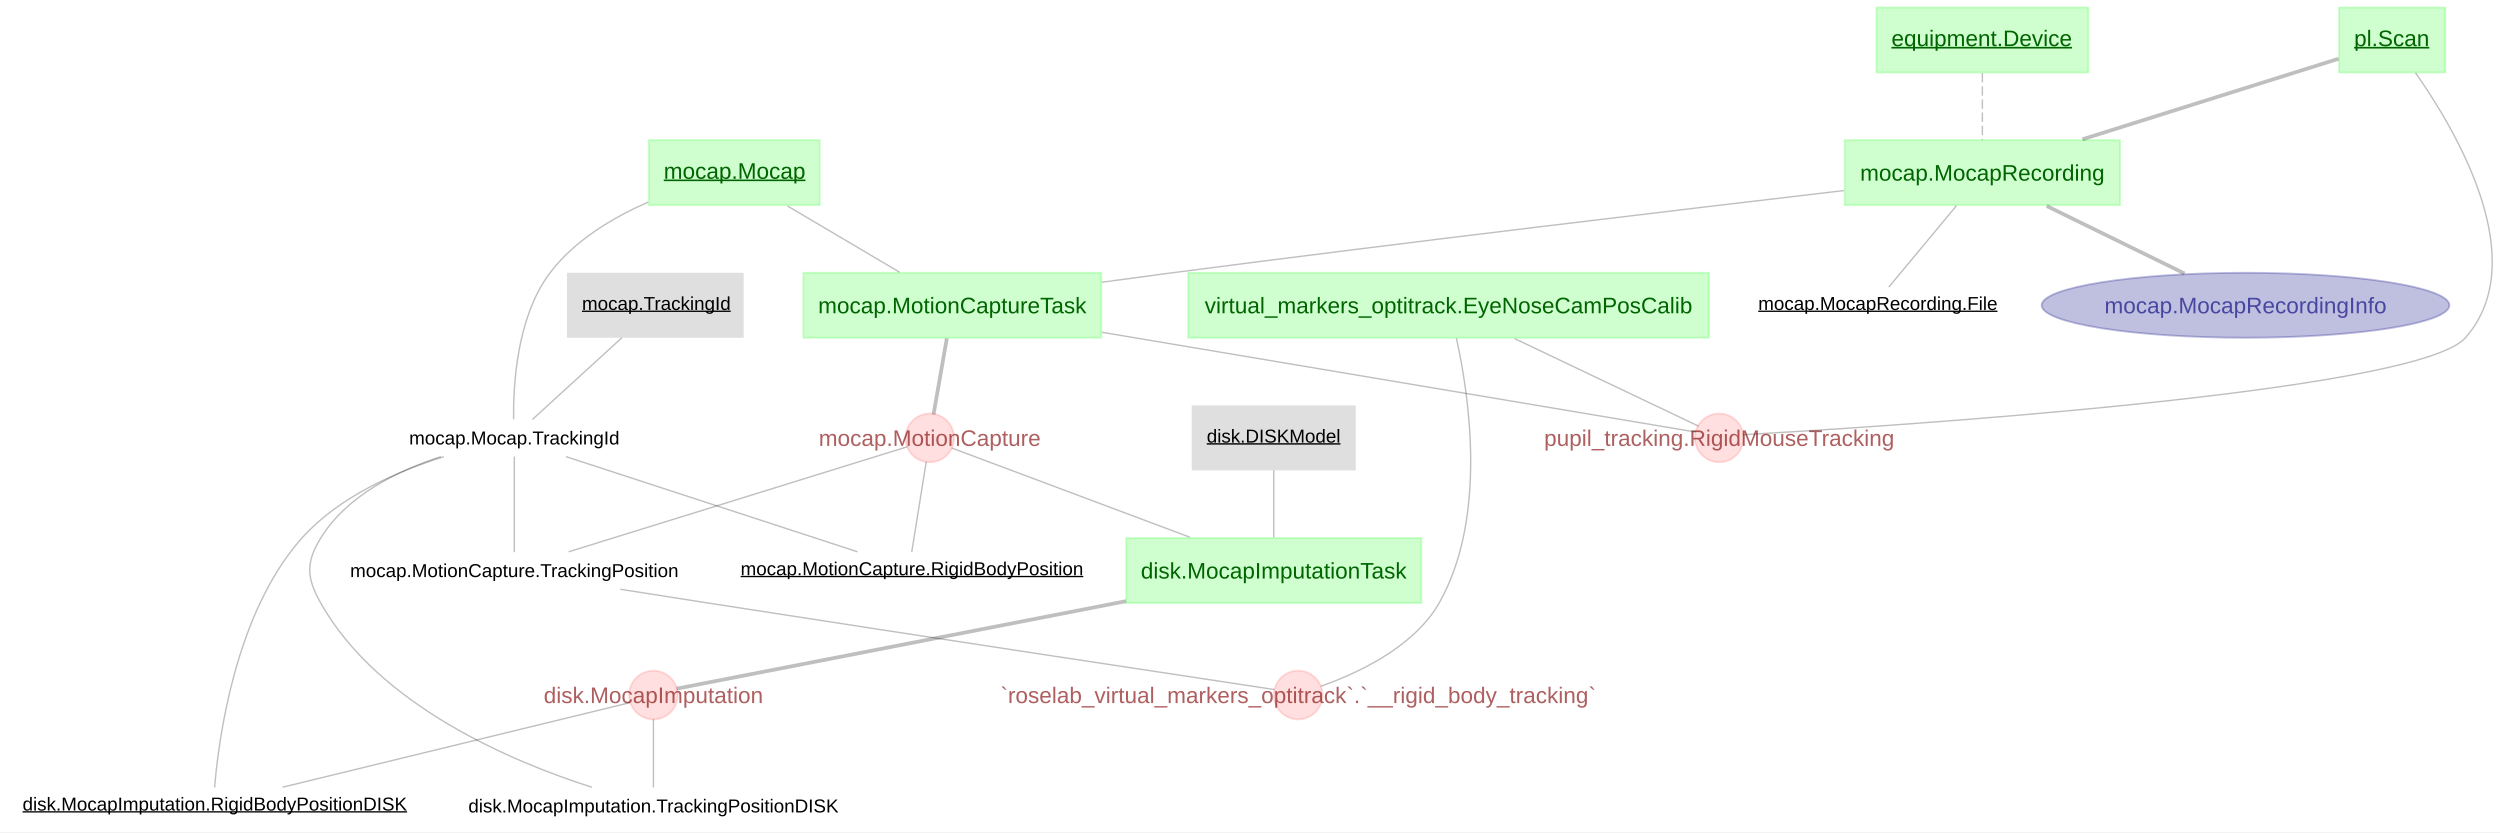
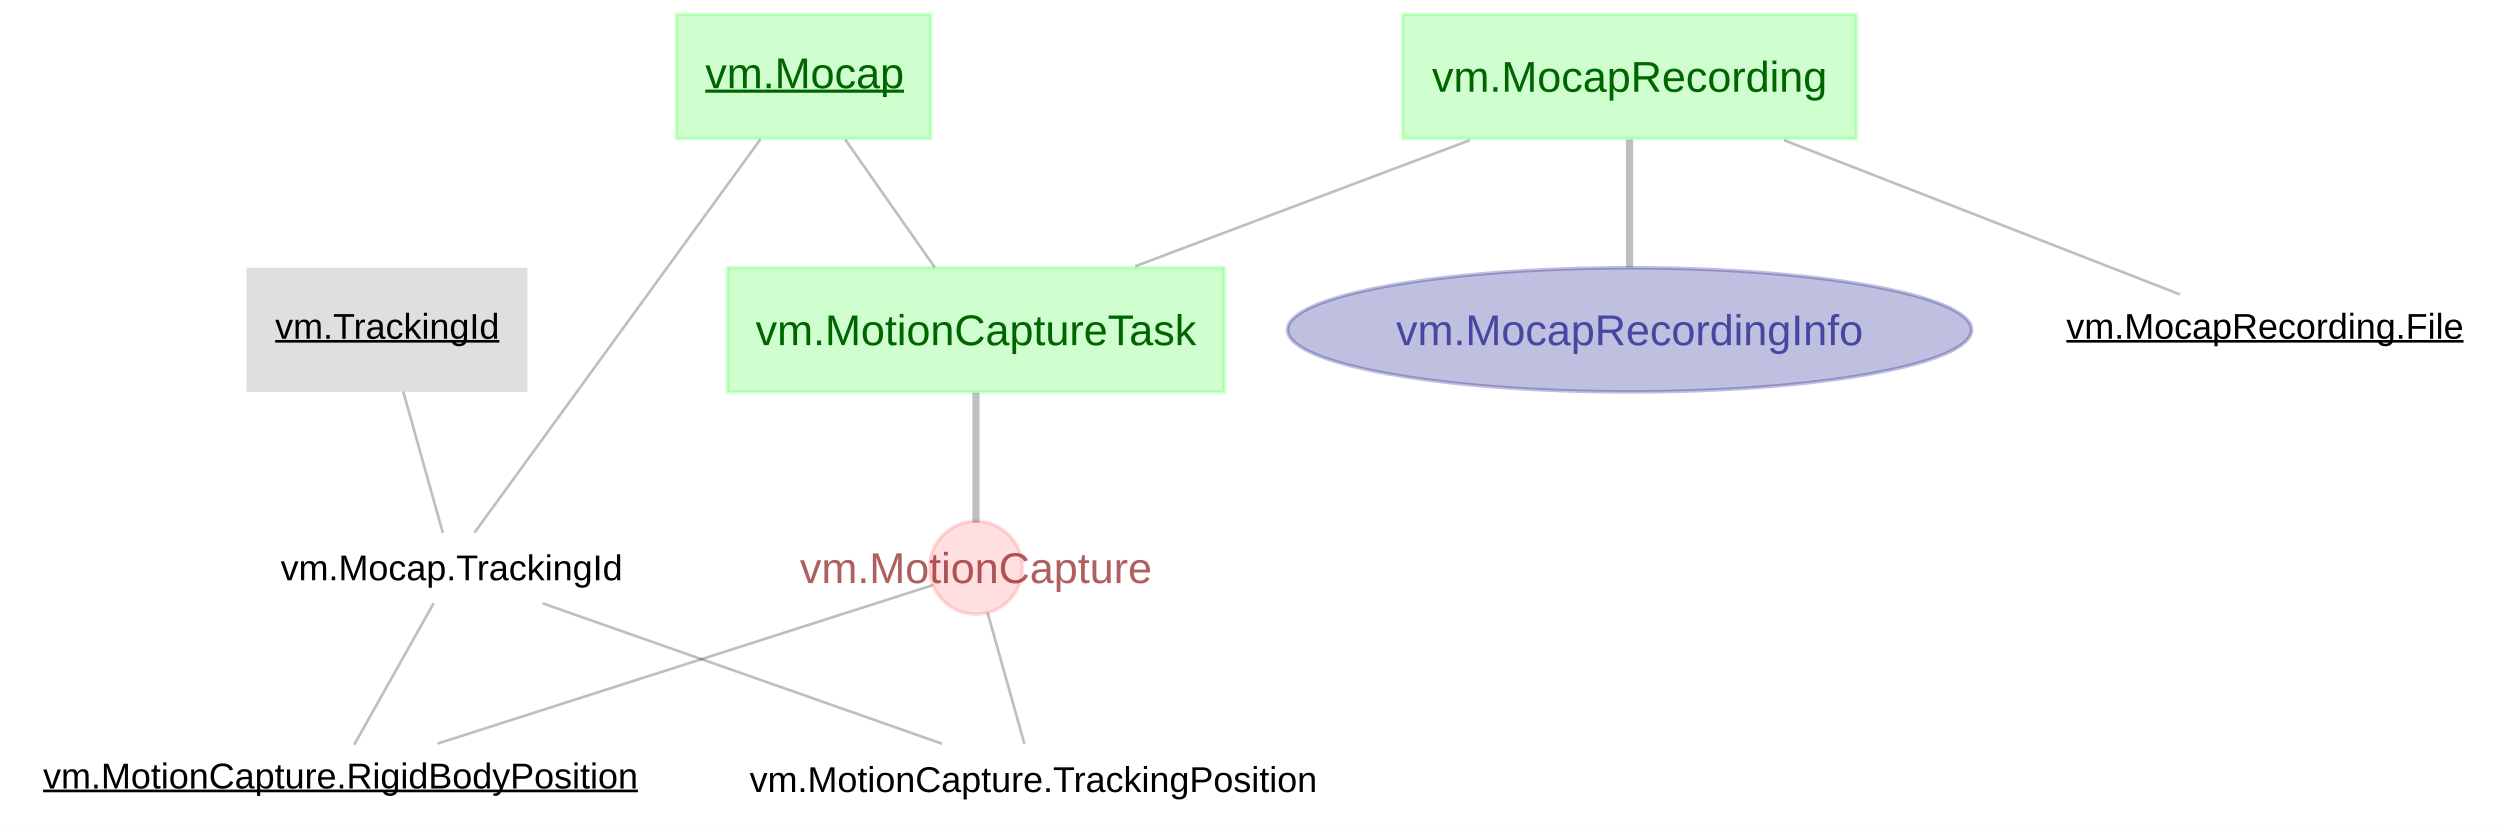
- <svg xmlns="http://www.w3.org/2000/svg" xmlns:xlink="http://www.w3.org/1999/xlink" width="1330pt" height="443pt" viewBox="0.00 0.00 1330.00 443.00">
-   <g id="graph0" class="graph" transform="scale(1 1) rotate(0) translate(4 438.72)">
-     <polygon fill="white" stroke="none" points="-4,4 -4,-438.72 1326.14,-438.72 1326.14,4 -4,4" />
+ <svg xmlns="http://www.w3.org/2000/svg" xmlns:xlink="http://www.w3.org/1999/xlink" width="696pt" height="231pt" viewBox="0.00 0.00 696.12 231.04">
+   <g id="graph0" class="graph" transform="scale(1 1) rotate(0) translate(4 227.04)">
+     <polygon fill="white" stroke="none" points="-4,4 -4,-227.04 692.12,-227.04 692.12,4 -4,4" />
    <g id="node1" class="node">
-       <ellipse fill="#ff0000" fill-opacity="0.125" stroke="#ff0000" stroke-opacity="0.125" cx="686.62" cy="-68.96" rx="12.96" ry="12.96" />
-       <text xml:space="preserve" text-anchor="middle" x="686.62" y="-64.69" font-family="arial" font-size="12.00" fill="#7f0000" fill-opacity="0.627">`roselab_virtual_markers_optitrack`.`__rigid_body_tracking`</text>
-     </g>
-     <g id="node2" class="node">
-       <g id="a_node2">
-         <a xlink:title="camera                ------------------------------ camera_description=&quot;&quot;  ">
-           <polygon fill="#00ff00" fill-opacity="0.188" stroke="#00ff00" stroke-opacity="0.188" points="1107,-434.72 994.25,-434.72 994.25,-400.16 1107,-400.16 1107,-434.72" />
-           <text xml:space="preserve" text-anchor="start" x="1002.25" y="-414.17" font-family="arial" text-decoration="underline" font-size="12.00" fill="darkgreen">equipment.Device</text>
+       <g id="a_node1">
+         <a xlink:title="mocap_name            ------------------------------ description=&quot;&quot;        ">
+           <polygon fill="#00ff00" fill-opacity="0.188" stroke="#00ff00" stroke-opacity="0.188" points="255.12,-223.04 184.38,-223.04 184.38,-188.48 255.12,-188.48 255.12,-223.04" />
+           <text text-anchor="start" x="192.38" y="-202.49" font-family="arial" text-decoration="underline" font-size="12.00" fill="darkgreen">vm.Mocap</text>
        </a>
      </g>
    </g>
-     <g id="node5" class="node">
-       <g id="a_node5">
-         <a xlink:title="→ pl.Scan ------------------------------ → equipment.Device ">
-           <polygon fill="#00ff00" fill-opacity="0.188" stroke="#00ff00" stroke-opacity="0.188" points="1123.88,-364.16 977.38,-364.16 977.38,-329.6 1123.88,-329.6 1123.88,-364.16" />
-           <text xml:space="preserve" text-anchor="middle" x="1050.62" y="-342.61" font-family="arial" font-size="12.00" fill="darkgreen">mocap.MocapRecording</text>
+     <g id="node3" class="node">
+       <g id="a_node3">
+         <a xlink:title="→ vm.Mocap → vm.TrackingId ">
+           <polygon fill="none" stroke="none" points="177,-78.96 66.5,-78.96 66.5,-58.96 177,-58.96 177,-78.96" />
+           <text text-anchor="middle" x="121.75" y="-65.46" font-family="arial" font-size="10.00">vm.Mocap.TrackingId</text>
        </a>
      </g>
    </g>
    <g id="edge1" class="edge">
-       <path fill="none" stroke="#000000" stroke-width="0.75" stroke-dasharray="5,2" stroke-opacity="0.251" d="M1050.62,-399.84C1050.62,-389.06 1050.62,-375.07 1050.62,-364.32" />
+       <path fill="none" stroke="#000000" stroke-width="0.75" stroke-opacity="0.251" d="M207.73,-188.23C186.78,-159.41 144.25,-100.9 128.13,-78.74" />
    </g>
-     <g id="node3" class="node">
-       <g id="a_node3">
-         <a xlink:title="disk_model_name       ------------------------------ model_path            model_description=&quot;&quot;  data_type             n_keypoints           seq_length            network_type          ">
-           <polygon fill="#000000" fill-opacity="0.125" stroke="none" points="717.25,-223.04 630,-223.04 630,-188.48 717.25,-188.48 717.25,-223.04" />
-           <text xml:space="preserve" text-anchor="start" x="638" y="-203.26" font-family="arial" text-decoration="underline" font-size="10.00">disk.DISKModel</text>
-         </a>
-       </g>
-     </g>
-     <g id="node8" class="node">
-       <g id="a_node8">
-         <a xlink:title="→ mocap.MotionCapture → disk.DISKModel ------------------------------ task_mode             output_dir=&quot;&quot;         disk_params=null      task_description=&quot;&quot;   ">
-           <polygon fill="#00ff00" fill-opacity="0.188" stroke="#00ff00" stroke-opacity="0.188" points="752.12,-152.48 595.12,-152.48 595.12,-117.92 752.12,-117.92 752.12,-152.48" />
-           <text xml:space="preserve" text-anchor="middle" x="673.62" y="-130.93" font-family="arial" font-size="12.00" fill="darkgreen">disk.MocapImputationTask</text>
+     <g id="node5" class="node">
+       <g id="a_node5">
+         <a xlink:title="→ vm.MocapRecording → vm.Mocap ------------------------------ csv_path=&quot;&quot;           ">
+           <polygon fill="#00ff00" fill-opacity="0.188" stroke="#00ff00" stroke-opacity="0.188" points="336.88,-152.48 198.62,-152.48 198.62,-117.92 336.88,-117.92 336.88,-152.48" />
+           <text text-anchor="middle" x="267.75" y="-130.93" font-family="arial" font-size="12.00" fill="darkgreen">vm.MotionCaptureTask</text>
        </a>
      </g>
    </g>
    <g id="edge2" class="edge">
-       <path fill="none" stroke="#000000" stroke-width="0.75" stroke-opacity="0.251" d="M673.62,-188.51C673.62,-177.74 673.62,-163.65 673.62,-152.81" />
+       <path fill="none" stroke="#000000" stroke-width="0.75" stroke-opacity="0.251" d="M231.37,-188.16C238.92,-177.38 248.71,-163.39 256.24,-152.64" />
    </g>
-     <g id="node4" class="node">
-       <g id="a_node4">
-         <a xlink:title="→ disk.MocapImputation → mocap.Mocap.TrackingId rigid_body            ------------------------------ frame_index           timestamps            x_pos                 y_pos                 z_pos                 qw                    qx                    qy                    qz                    roll                  pitch                 yaw                   uncertainty           imputed_mask          ">
-           <polygon fill="none" stroke="none" points="219.25,-20 0,-20 0,0 219.25,0 219.25,-20" />
-           <text xml:space="preserve" text-anchor="start" x="8" y="-7.5" font-family="arial" text-decoration="underline" font-size="10.00">disk.MocapImputation.RigidBodyPositionDISK</text>
+     <g id="node2" class="node">
+       <g id="a_node2">
+         <a xlink:title="→ vm.MocapRecording file_id               ------------------------------ file_path             ">
+           <polygon fill="none" stroke="none" points="688.12,-145.2 563.38,-145.2 563.38,-125.2 688.12,-125.2 688.12,-145.2" />
+           <text text-anchor="start" x="571.38" y="-132.7" font-family="arial" text-decoration="underline" font-size="10.00">vm.MocapRecording.File</text>
        </a>
      </g>
    </g>
    <g id="node7" class="node">
      <g id="a_node7">
-         <a xlink:title="→ mocap.MocapRecording file_id               ------------------------------ file_path             ">
-           <polygon fill="none" stroke="none" points="1063.88,-286.32 923.38,-286.32 923.38,-266.32 1063.88,-266.32 1063.88,-286.32" />
-           <text xml:space="preserve" text-anchor="start" x="931.38" y="-273.82" font-family="arial" text-decoration="underline" font-size="10.00">mocap.MocapRecording.File</text>
+         <a xlink:title="→ vm.MotionCapture → vm.Mocap.TrackingId rigid_body            ------------------------------ frame_index           timestamps            x_pos                 y_pos                 z_pos                 qw                    qx                    qy                    qz                    roll                  pitch                 yaw                   INDEX (frame_index) INDEX (timestamps) INDEX (x_pos) INDEX (y_pos) INDEX (z_pos) INDEX (qw) INDEX (qx) INDEX (qy) INDEX (qz) INDEX (roll) INDEX (pitch) INDEX (yaw) ">
+           <polygon fill="none" stroke="none" points="179.5,-20 0,-20 0,0 179.5,0 179.5,-20" />
+           <text text-anchor="start" x="8" y="-7.5" font-family="arial" text-decoration="underline" font-size="10.00">vm.MotionCapture.RigidBodyPosition</text>
        </a>
      </g>
    </g>
    <g id="edge3" class="edge">
-       <path fill="none" stroke="#000000" stroke-width="0.75" stroke-opacity="0.251" d="M1036.83,-329.28C1025.49,-315.65 1009.89,-296.88 1000.87,-286.03" />
+       <path fill="none" stroke="#000000" stroke-width="0.75" stroke-opacity="0.251" d="M116.75,-59.06C110.7,-48.3 100.59,-30.3 94.61,-19.65" />
    </g>
    <g id="node9" class="node">
      <g id="a_node9">
-         <a xlink:title="→ mocap.MocapRecording ------------------------------ nframes               sampling_rate_hz      duration_s            metadata              ">
-           <ellipse fill="#00007f" fill-opacity="0.251" stroke="#00007f" stroke-opacity="0.251" cx="1190.62" cy="-276.32" rx="108.47" ry="17.28" />
-           <text xml:space="preserve" text-anchor="middle" x="1190.62" y="-272.05" font-family="arial" font-size="12.00" fill="#00007f" fill-opacity="0.627">mocap.MocapRecordingInfo</text>
+         <a xlink:title="→ vm.MotionCapture → vm.Mocap.TrackingId ------------------------------ frame_index           timestamps            x_pos                 y_pos                 z_pos                 INDEX (frame_index) INDEX (timestamps) INDEX (x_pos) INDEX (y_pos) INDEX (z_pos) ">
+           <polygon fill="none" stroke="none" points="369.75,-20 197.75,-20 197.75,0 369.75,0 369.75,-20" />
+           <text text-anchor="middle" x="283.75" y="-6.5" font-family="arial" font-size="10.00">vm.MotionCapture.TrackingPosition</text>
        </a>
      </g>
    </g>
    <g id="edge4" class="edge">
-       <path fill="none" stroke="#000000" stroke-width="2" stroke-opacity="0.251" d="M1084.87,-329.11C1107.22,-318.17 1136.2,-303.97 1158.17,-293.21" />
+       <path fill="none" stroke="#000000" stroke-width="0.75" stroke-opacity="0.251" d="M147.06,-59.06C177.41,-48.39 227.96,-30.61 258.35,-19.93" />
    </g>
-     <g id="node11" class="node">
-       <g id="a_node11">
-         <a xlink:title="→ mocap.MocapRecording → mocap.Mocap ------------------------------ csv_path=&quot;&quot;           ">
-           <polygon fill="#00ff00" fill-opacity="0.188" stroke="#00ff00" stroke-opacity="0.188" points="581.88,-293.6 423.38,-293.6 423.38,-259.04 581.88,-259.04 581.88,-293.6" />
-           <text xml:space="preserve" text-anchor="middle" x="502.62" y="-272.05" font-family="arial" font-size="12.00" fill="darkgreen">mocap.MotionCaptureTask</text>
+     <g id="node4" class="node">
+       <g id="a_node4">
+         <a xlink:title="→ vm.MocapRecording ------------------------------ nframes               sampling_rate_hz      duration_s            metadata              ">
+           <ellipse fill="#00007f" fill-opacity="0.251" stroke="#00007f" stroke-opacity="0.251" cx="449.75" cy="-135.2" rx="95.24" ry="17.28" />
+           <text text-anchor="middle" x="449.75" y="-130.93" font-family="arial" font-size="12.00" fill="#00007f" fill-opacity="0.627">vm.MocapRecordingInfo</text>
+         </a>
+       </g>
+     </g>
+     <g id="node6" class="node">
+       <g id="a_node6">
+         <a xlink:title="→ vm.MotionCaptureTask ------------------------------ import_time           ">
+           <ellipse fill="#ff0000" fill-opacity="0.125" stroke="#ff0000" stroke-opacity="0.125" cx="267.75" cy="-68.96" rx="12.96" ry="12.96" />
+           <text text-anchor="middle" x="267.75" y="-64.69" font-family="arial" font-size="12.00" fill="#7f0000" fill-opacity="0.627">vm.MotionCapture</text>
        </a>
      </g>
    </g>
    <g id="edge5" class="edge">
-       <path fill="none" stroke="#000000" stroke-width="0.75" stroke-opacity="0.251" d="M976.98,-337.35C891.13,-327.3 745.01,-309.93 619.62,-293.6 607.52,-292.02 594.73,-290.3 582.21,-288.59" />
-     </g>
-     <g id="node6" class="node">
-       <g id="a_node6">
-         <a xlink:title="→ mocap.Mocap → mocap.TrackingId ">
-           <polygon fill="none" stroke="none" points="332.75,-215.76 206.5,-215.76 206.5,-195.76 332.75,-195.76 332.75,-215.76" />
-           <text xml:space="preserve" text-anchor="middle" x="269.62" y="-202.26" font-family="arial" font-size="10.00">mocap.Mocap.TrackingId</text>
-         </a>
-       </g>
+       <path fill="none" stroke="#000000" stroke-width="2" stroke-opacity="0.251" d="M267.75,-117.66C267.75,-106.36 267.75,-91.66 267.75,-81.58" />
    </g>
    <g id="edge6" class="edge">
-       <path fill="none" stroke="#000000" stroke-width="0.75" stroke-opacity="0.251" d="M232.13,-195.77C207.56,-188.08 176.43,-174.65 156.62,-152.48 120.76,-112.33 112.15,-44.03 110.18,-19.82" />
-     </g>
-     <g id="node12" class="node">
-       <g id="a_node12">
-         <a xlink:title="→ disk.MocapImputation → mocap.Mocap.TrackingId ------------------------------ frame_index           timestamps            x_pos                 y_pos                 z_pos                 uncertainty           imputed_mask          ">
-           <polygon fill="none" stroke="none" points="449.5,-20 237.75,-20 237.75,0 449.5,0 449.5,-20" />
-           <text xml:space="preserve" text-anchor="middle" x="343.62" y="-6.5" font-family="arial" font-size="10.00">disk.MocapImputation.TrackingPositionDISK</text>
-         </a>
-       </g>
+       <path fill="none" stroke="#000000" stroke-width="0.75" stroke-opacity="0.251" d="M255.79,-64.13C227.81,-55.18 157.44,-32.66 117.87,-20" />
    </g>
    <g id="edge7" class="edge">
-       <path fill="none" stroke="#000000" stroke-width="0.75" stroke-opacity="0.251" d="M230.55,-195.81C207.63,-188.33 180.53,-175.12 166.62,-152.48 158.59,-139.39 159.09,-131.31 166.62,-117.92 197.44,-63.17 268.84,-33.31 310.93,-19.89" />
+       <path fill="none" stroke="#000000" stroke-width="0.75" stroke-opacity="0.251" d="M270.99,-56.43C274.02,-45.64 278.49,-29.74 281.25,-19.9" />
    </g>
-     <g id="node13" class="node">
-       <g id="a_node13">
-         <a xlink:title="→ mocap.MotionCapture → mocap.Mocap.TrackingId rigid_body            ------------------------------ frame_index           timestamps            x_pos                 y_pos                 z_pos                 qw                    qx                    qy                    qz                    roll                  pitch                 yaw                   INDEX (frame_index) INDEX (timestamps) INDEX (x_pos) INDEX (y_pos) INDEX (z_pos) INDEX (qw) INDEX (qx) INDEX (qy) INDEX (qz) INDEX (roll) INDEX (pitch) INDEX (yaw) ">
-           <polygon fill="none" stroke="none" points="577.25,-145.2 382,-145.2 382,-125.2 577.25,-125.2 577.25,-145.2" />
-           <text xml:space="preserve" text-anchor="start" x="390" y="-132.7" font-family="arial" text-decoration="underline" font-size="10.00">mocap.MotionCapture.RigidBodyPosition</text>
+     <g id="node8" class="node">
+       <g id="a_node8">
+         <a xlink:title="→ `roselab_scan`.`scan` ------------------------------ → `roselab_equipment`.`device` ">
+           <polygon fill="#00ff00" fill-opacity="0.188" stroke="#00ff00" stroke-opacity="0.188" points="512.88,-223.04 386.62,-223.04 386.62,-188.48 512.88,-188.48 512.88,-223.04" />
+           <text text-anchor="middle" x="449.75" y="-201.49" font-family="arial" font-size="12.00" fill="darkgreen">vm.MocapRecording</text>
        </a>
      </g>
    </g>
    <g id="edge8" class="edge">
-       <path fill="none" stroke="#000000" stroke-width="0.75" stroke-opacity="0.251" d="M297.08,-195.8C337.33,-182.66 411.91,-158.31 452.16,-145.17" />
+       <path fill="none" stroke="#000000" stroke-width="0.75" stroke-opacity="0.251" d="M492.8,-187.99C527.61,-174.43 575.23,-155.88 603.02,-145.05" />
    </g>
-     <g id="node14" class="node">
-       <g id="a_node14">
-         <a xlink:title="→ mocap.MotionCapture → mocap.Mocap.TrackingId ------------------------------ frame_index           timestamps            x_pos                 y_pos                 z_pos                 INDEX (frame_index) INDEX (timestamps) INDEX (x_pos) INDEX (y_pos) INDEX (z_pos) ">
-           <polygon fill="none" stroke="none" points="363.5,-145.2 175.75,-145.2 175.75,-125.2 363.5,-125.2 363.5,-145.2" />
-           <text xml:space="preserve" text-anchor="middle" x="269.62" y="-131.7" font-family="arial" font-size="10.00">mocap.MotionCapture.TrackingPosition</text>
+     <g id="edge9" class="edge">
+       <path fill="none" stroke="#000000" stroke-width="2" stroke-opacity="0.251" d="M449.75,-188.16C449.75,-177.38 449.75,-163.39 449.75,-152.64" />
+     </g>
+     <g id="edge10" class="edge">
+       <path fill="none" stroke="#000000" stroke-width="0.75" stroke-opacity="0.251" d="M405.23,-187.99C376.92,-177.32 340.41,-163.57 312.13,-152.92" />
+     </g>
+     <g id="node10" class="node">
+       <g id="a_node10">
+         <a xlink:title="tracking_id           ------------------------------ uid=&quot;&quot;                description=&quot;&quot;        ">
+           <polygon fill="#000000" fill-opacity="0.125" stroke="none" points="142.88,-152.48 64.62,-152.48 64.62,-117.92 142.88,-117.92 142.88,-152.48" />
+           <text text-anchor="start" x="72.62" y="-132.7" font-family="arial" text-decoration="underline" font-size="10.00">vm.TrackingId</text>
        </a>
      </g>
    </g>
-     <g id="edge9" class="edge">
-       <path fill="none" stroke="#000000" stroke-width="0.75" stroke-opacity="0.251" d="M269.62,-195.8C269.62,-182.58 269.62,-158.04 269.62,-144.95" />
-     </g>
-     <g id="node10" class="node">
-       <g id="a_node10">
-         <a xlink:title="→ disk.MocapImputationTask ------------------------------ imputation_time       n_frames_total        n_frames_imputed      n_values_imputed      ">
-           <ellipse fill="#ff0000" fill-opacity="0.125" stroke="#ff0000" stroke-opacity="0.125" cx="343.62" cy="-68.96" rx="12.96" ry="12.96" />
-           <text xml:space="preserve" text-anchor="middle" x="343.62" y="-64.69" font-family="arial" font-size="12.00" fill="#7f0000" fill-opacity="0.627">disk.MocapImputation</text>
-         </a>
-       </g>
-     </g>
-     <g id="edge10" class="edge">
-       <path fill="none" stroke="#000000" stroke-width="2" stroke-opacity="0.251" d="M595,-118.89C513.98,-103.12 394.26,-79.82 355.91,-72.35" />
-     </g>
    <g id="edge11" class="edge">
-       <path fill="none" stroke="#000000" stroke-width="0.75" stroke-opacity="0.251" d="M331.37,-64.98C297.24,-56.67 200.04,-33.01 146.36,-19.94" />
-     </g>
-     <g id="edge12" class="edge">
-       <path fill="none" stroke="#000000" stroke-width="0.75" stroke-opacity="0.251" d="M343.62,-56.16C343.62,-45.34 343.62,-29.56 343.62,-19.81" />
-     </g>
-     <g id="node15" class="node">
-       <g id="a_node15">
-         <a xlink:title="→ mocap.MotionCaptureTask ------------------------------ import_time           ">
-           <ellipse fill="#ff0000" fill-opacity="0.125" stroke="#ff0000" stroke-opacity="0.125" cx="490.62" cy="-205.76" rx="12.96" ry="12.96" />
-           <text xml:space="preserve" text-anchor="middle" x="490.62" y="-201.49" font-family="arial" font-size="12.00" fill="#7f0000" fill-opacity="0.627">mocap.MotionCapture</text>
-         </a>
-       </g>
-     </g>
-     <g id="edge13" class="edge">
-       <path fill="none" stroke="#000000" stroke-width="2" stroke-opacity="0.251" d="M499.72,-258.72C497.53,-246.2 494.58,-229.34 492.64,-218.27" />
-     </g>
-     <g id="node17" class="node">
-       <g id="a_node17">
-         <a xlink:title="→ pl.Scan → virtual_markers_optitrack.EyeNoseCamPosCalib → mocap.MotionCaptureTask ------------------------------ pivot_eye_center_global  yaw                   pitch                 roll                  q_x                   q_y                   q_z                   q_w                   eye_left_global       eye_right_global      nose_global           world_cam_global      ">
-           <ellipse fill="#ff0000" fill-opacity="0.125" stroke="#ff0000" stroke-opacity="0.125" cx="910.62" cy="-205.76" rx="12.96" ry="12.96" />
-           <text xml:space="preserve" text-anchor="middle" x="910.62" y="-201.49" font-family="arial" font-size="12.00" fill="#7f0000" fill-opacity="0.627">pupil_tracking.RigidMouseTracking</text>
-         </a>
-       </g>
-     </g>
-     <g id="edge14" class="edge">
-       <path fill="none" stroke="#000000" stroke-width="0.75" stroke-opacity="0.251" d="M582.26,-261.94C683.6,-244.91 851.16,-216.75 898.08,-208.87" />
-     </g>
-     <g id="edge15" class="edge">
-       <path fill="none" stroke="#000000" stroke-width="0.75" stroke-opacity="0.251" d="M326.01,-125.23C341.15,-122.84 357.51,-120.27 372.62,-117.92 489.78,-99.71 631.63,-78.26 674.06,-71.86" />
-     </g>
-     <g id="edge16" class="edge">
-       <path fill="none" stroke="#000000" stroke-width="0.75" stroke-opacity="0.251" d="M502.35,-200.37C527.36,-191 587.05,-168.63 628.9,-152.96" />
-     </g>
-     <g id="edge17" class="edge">
-       <path fill="none" stroke="#000000" stroke-width="0.75" stroke-opacity="0.251" d="M488.76,-193.13C486.58,-179.53 483.01,-157.32 481.04,-145.05" />
-     </g>
-     <g id="edge18" class="edge">
-       <path fill="none" stroke="#000000" stroke-width="0.75" stroke-opacity="0.251" d="M478.74,-201.07C444.94,-190.59 347.54,-160.37 298.52,-145.17" />
-     </g>
-     <g id="node16" class="node">
-       <g id="a_node16">
-         <a xlink:title="→ pl.Subject ------------------------------ eye_left              eye_right             nose                  world_cam             ">
-           <polygon fill="#00ff00" fill-opacity="0.188" stroke="#00ff00" stroke-opacity="0.188" points="905.12,-293.6 628.12,-293.6 628.12,-259.04 905.12,-259.04 905.12,-293.6" />
-           <text xml:space="preserve" text-anchor="middle" x="766.62" y="-272.05" font-family="arial" font-size="12.00" fill="darkgreen">virtual_markers_optitrack.EyeNoseCamPosCalib</text>
-         </a>
-       </g>
-     </g>
-     <g id="edge19" class="edge">
-       <path fill="none" stroke="#000000" stroke-width="0.75" stroke-opacity="0.251" d="M770.81,-258.81C777.51,-228.59 787.43,-163.32 761.62,-117.92 747.8,-93.6 716.03,-79.69 698.61,-73.63" />
-     </g>
-     <g id="edge20" class="edge">
-       <path fill="none" stroke="#000000" stroke-width="0.75" stroke-opacity="0.251" d="M801.85,-258.55C833.82,-243.33 879.02,-221.81 899.62,-212" />
-     </g>
-     <g id="node18" class="node">
-       <g id="a_node18">
-         <a xlink:title="→ pl.Session scan_id               ------------------------------ → [nullable] pl.Device → scan.AcquisitionSoftware scan_notes=&quot;&quot;         ">
-           <polygon fill="#00ff00" fill-opacity="0.188" stroke="#00ff00" stroke-opacity="0.188" points="1296.88,-434.72 1240.38,-434.72 1240.38,-400.16 1296.88,-400.16 1296.88,-434.72" />
-           <text xml:space="preserve" text-anchor="start" x="1248.38" y="-414.17" font-family="arial" text-decoration="underline" font-size="12.00" fill="darkgreen">pl.Scan</text>
-         </a>
-       </g>
-     </g>
-     <g id="edge21" class="edge">
-       <path fill="none" stroke="#000000" stroke-width="2" stroke-opacity="0.251" d="M1240.13,-407.48C1205.62,-396.62 1146.79,-378.12 1103.81,-364.61" />
-     </g>
-     <g id="edge22" class="edge">
-       <path fill="none" stroke="#000000" stroke-width="0.75" stroke-opacity="0.251" d="M1281.06,-399.96C1303.09,-368.61 1343.45,-299.89 1307.62,-259.04 1281.56,-229.31 988.29,-211.13 923.32,-207.45" />
-     </g>
-     <g id="node19" class="node">
-       <g id="a_node19">
-         <a xlink:title="mocap_name            ------------------------------ description=&quot;&quot;        ">
-           <polygon fill="#00ff00" fill-opacity="0.188" stroke="#00ff00" stroke-opacity="0.188" points="432.12,-364.16 341.12,-364.16 341.12,-329.6 432.12,-329.6 432.12,-364.16" />
-           <text xml:space="preserve" text-anchor="start" x="349.12" y="-343.61" font-family="arial" text-decoration="underline" font-size="12.00" fill="darkgreen">mocap.Mocap</text>
-         </a>
-       </g>
-     </g>
-     <g id="edge23" class="edge">
-       <path fill="none" stroke="#000000" stroke-width="0.75" stroke-opacity="0.251" d="M340.86,-331.21C322.05,-322.98 301.66,-310.82 288.62,-293.6 270.64,-269.85 268.98,-232.55 269.24,-215.63" />
-     </g>
-     <g id="edge24" class="edge">
-       <path fill="none" stroke="#000000" stroke-width="0.75" stroke-opacity="0.251" d="M415,-329.11C433.11,-318.4 456.49,-304.59 474.54,-293.92" />
-     </g>
-     <g id="node20" class="node">
-       <g id="a_node20">
-         <a xlink:title="tracking_id           ------------------------------ uid=&quot;&quot;                description=&quot;&quot;        ">
-           <polygon fill="#000000" fill-opacity="0.125" stroke="none" points="391.62,-293.6 297.62,-293.6 297.62,-259.04 391.62,-259.04 391.62,-293.6" />
-           <text xml:space="preserve" text-anchor="start" x="305.62" y="-273.82" font-family="arial" text-decoration="underline" font-size="10.00">mocap.TrackingId</text>
-         </a>
-       </g>
-     </g>
-     <g id="edge25" class="edge">
-       <path fill="none" stroke="#000000" stroke-width="0.75" stroke-opacity="0.251" d="M326.85,-259.07C311.95,-245.45 291.24,-226.52 279.25,-215.56" />
+       <path fill="none" stroke="#000000" stroke-width="0.75" stroke-opacity="0.251" d="M108.29,-117.99C111.79,-105.5 116.49,-88.72 119.31,-78.66" />
    </g>
  </g>
</svg>
